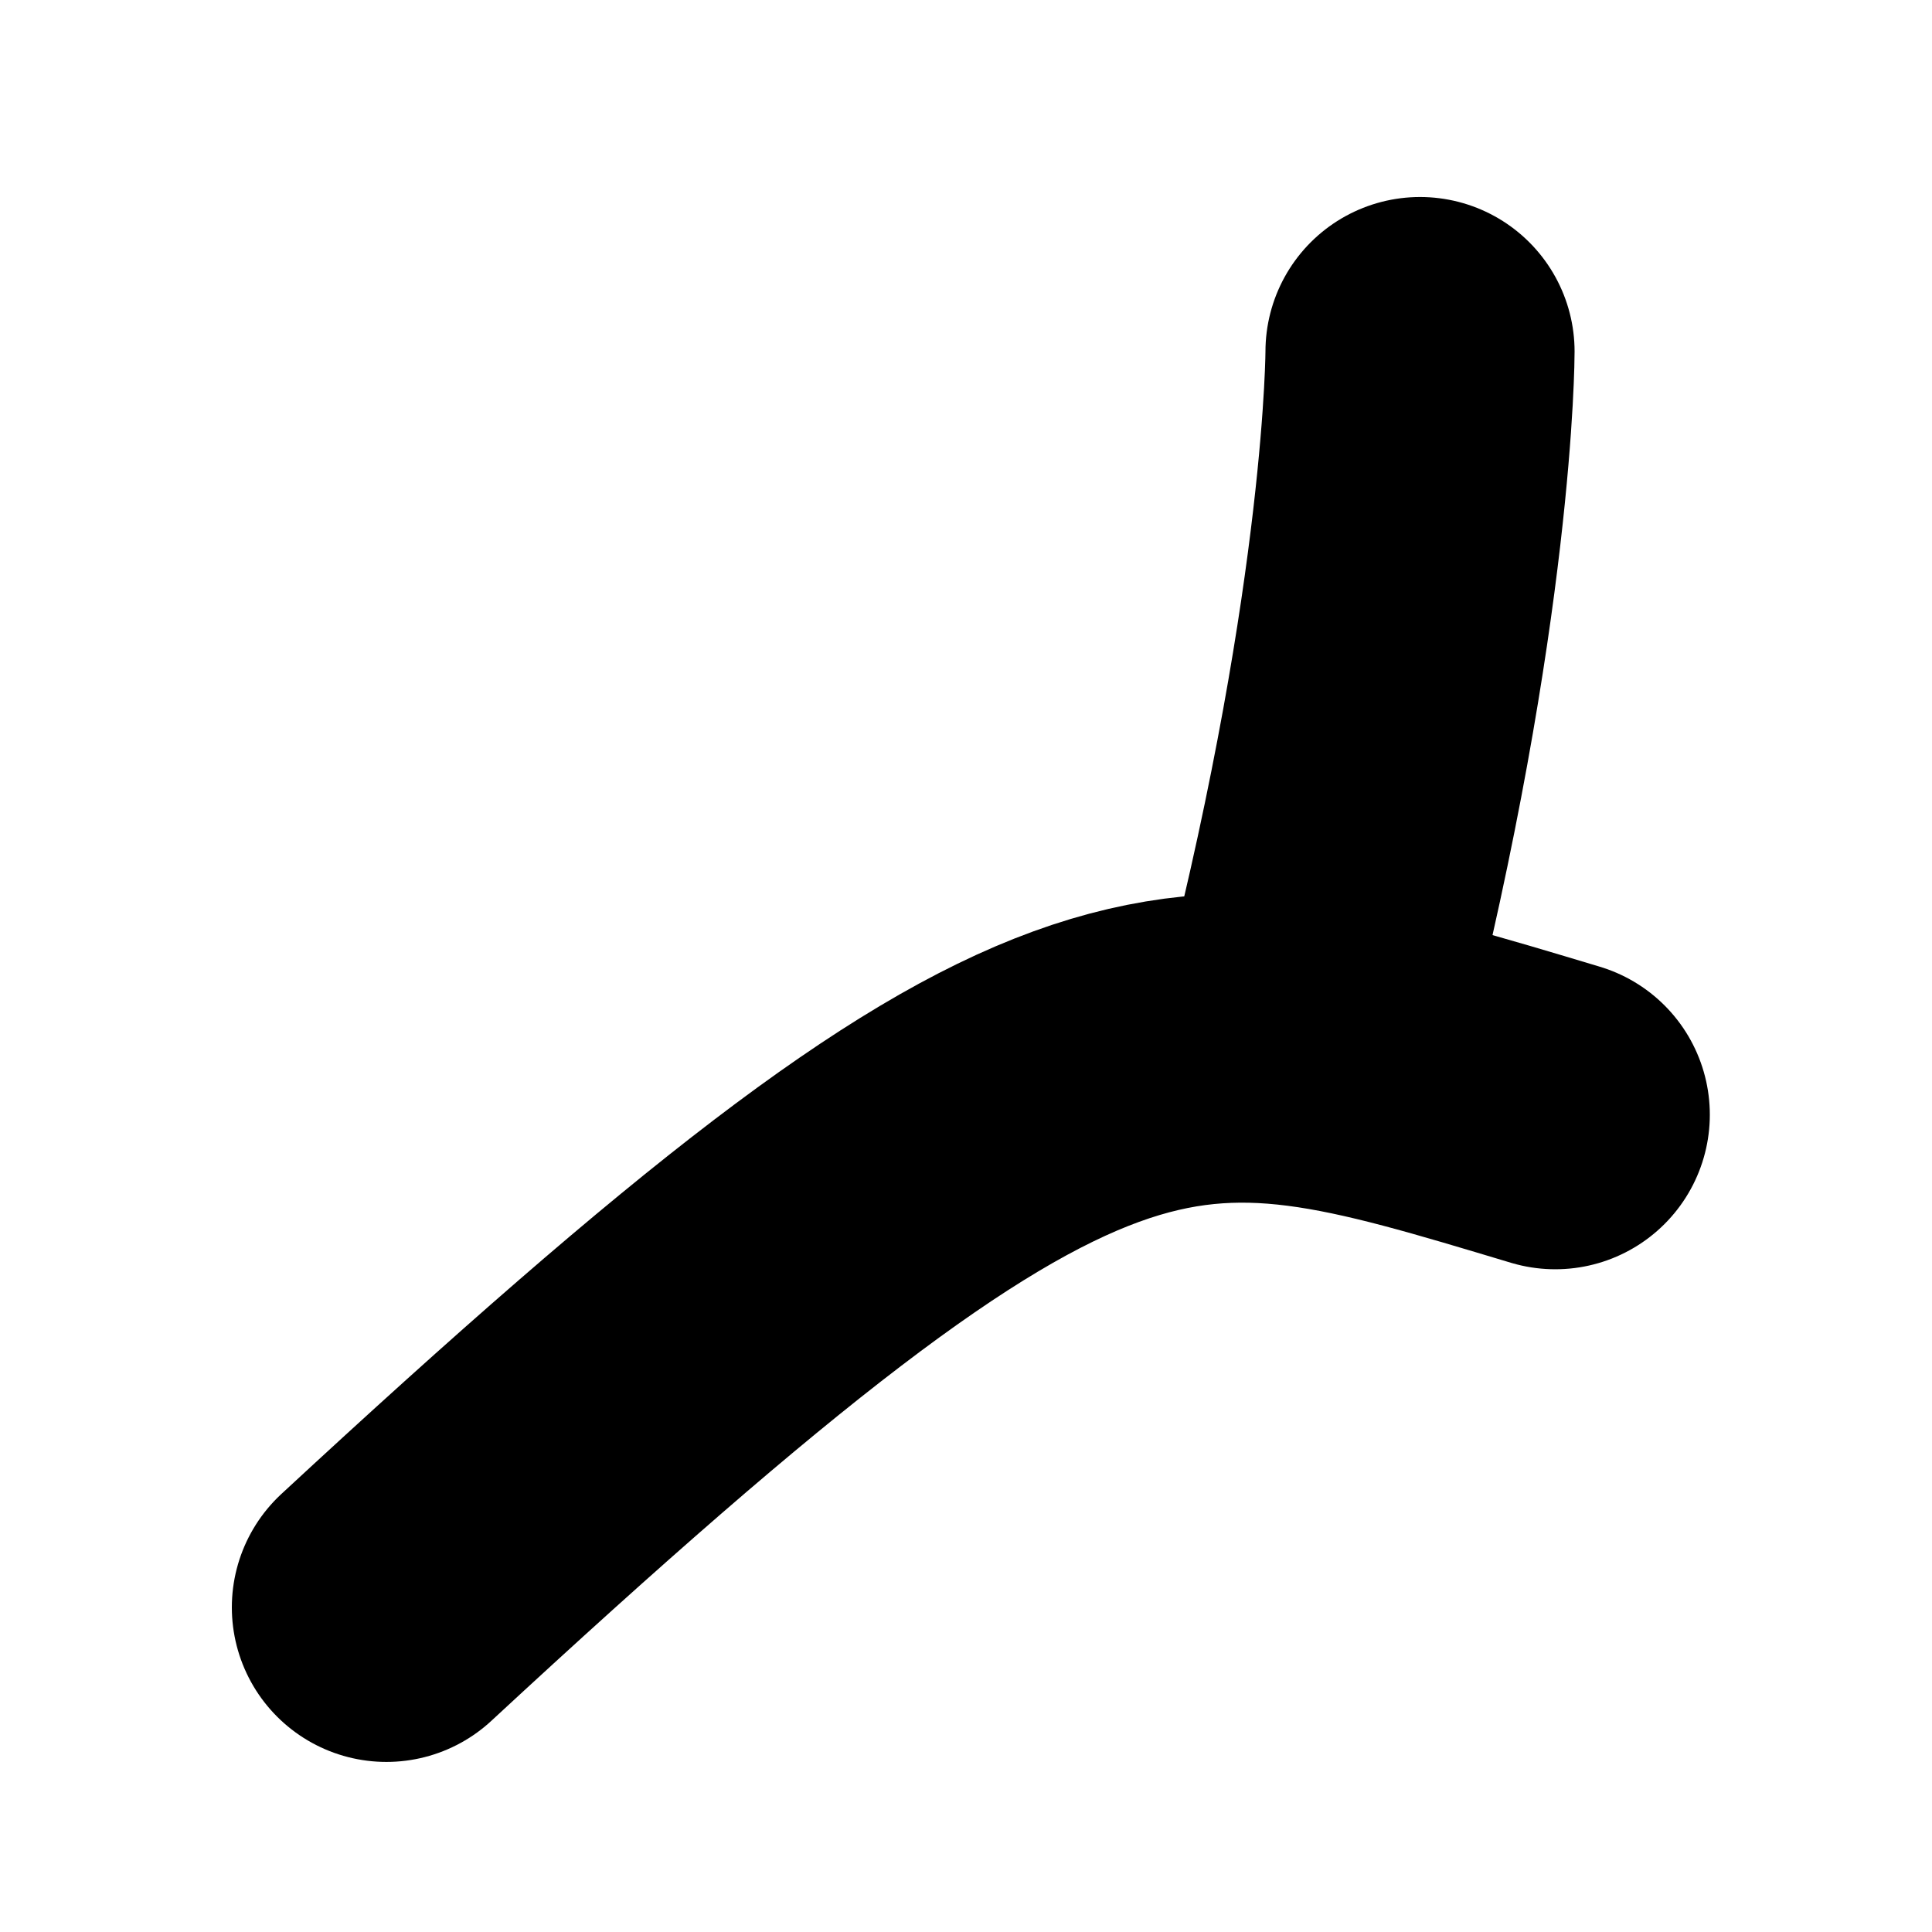
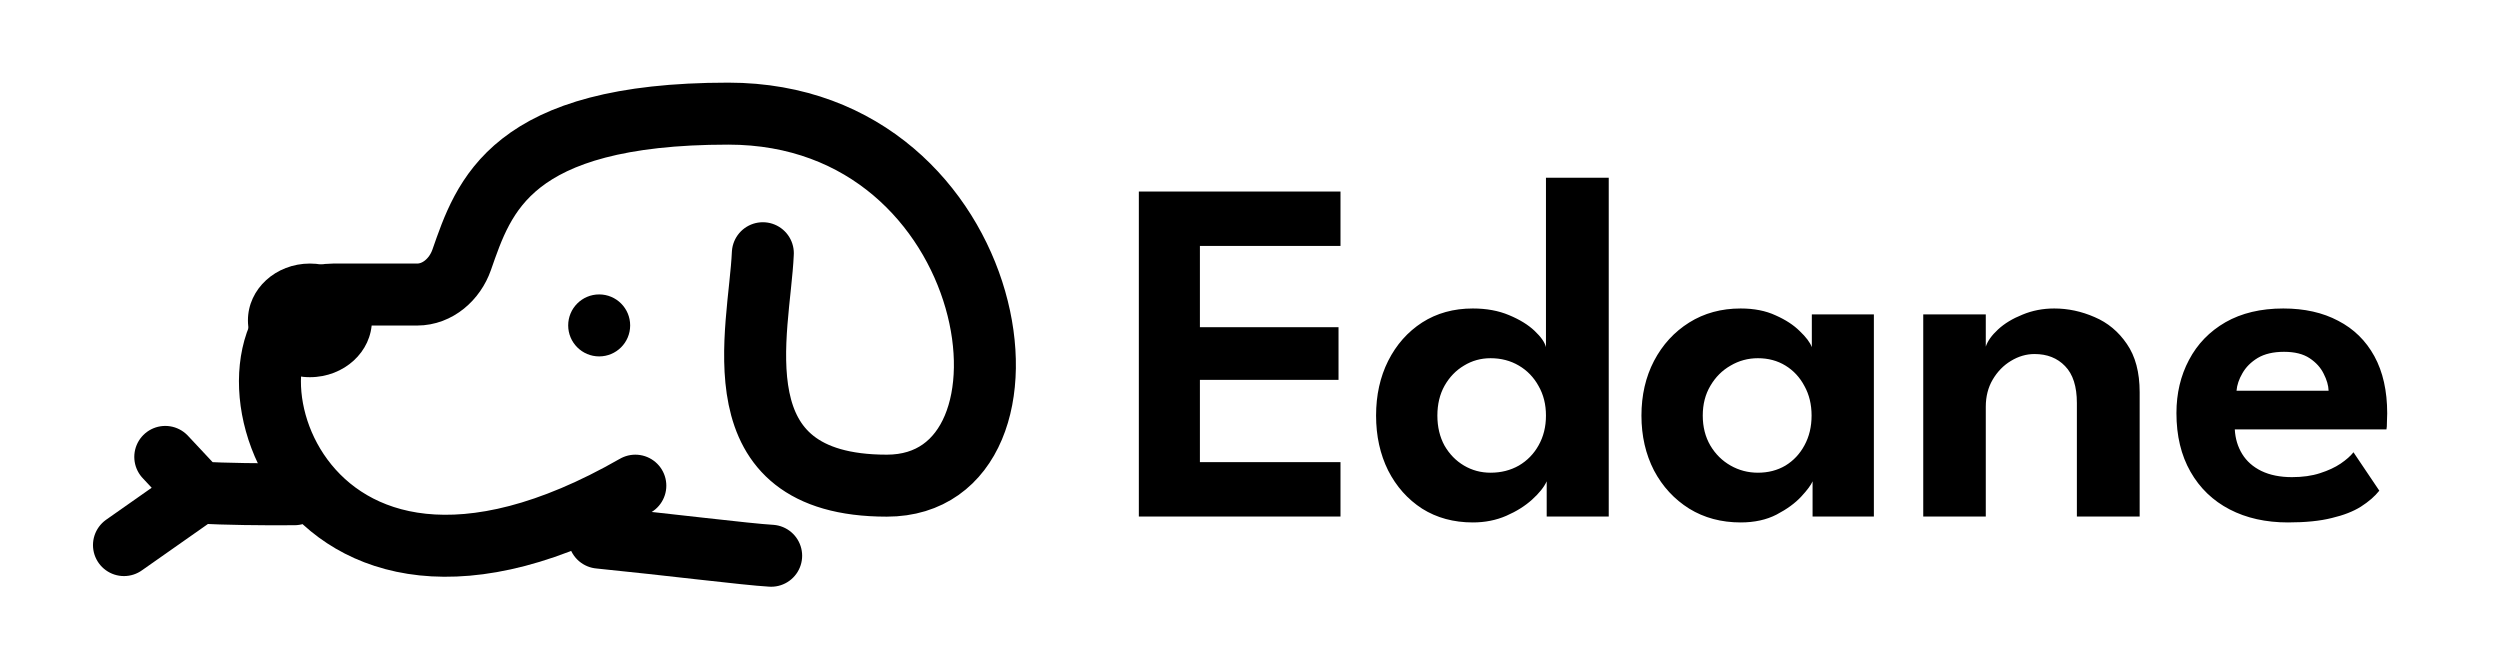
- <svg xmlns="http://www.w3.org/2000/svg" width="100" height="100" viewBox="0 0 100 100" fill="none">
-   <path d="M80.5 57.697C60.5 51.697 55.898 49.949 20 83.197" stroke="black" stroke-width="16" stroke-linecap="round" />
-   <path d="M73.5 18.197C73.5 18.197 73.5 31 68 52.697" stroke="black" stroke-width="16" stroke-linecap="round" />
+ <svg xmlns="http://www.w3.org/2000/svg" width="242" height="64" viewBox="0 0 242 64" fill="none">
+   <path d="M74.648 53.796C72.274 53.662 64.745 52.713 58 52.041" stroke="black" stroke-width="6" stroke-linecap="round" />
+   <path d="M28.5 47.841C25.147 47.866 21.981 47.822 19.233 47.685M19.233 47.685L15.999 44.229M19.233 47.685L12 52.764" stroke="black" stroke-width="6" stroke-linecap="round" />
+   <path d="M61.5 47.012C27.934 66.251 19.221 31.898 31.292 28.623C31.602 28.539 31.932 28.512 32.253 28.512H40.374C42.365 28.512 44.029 27.035 44.688 25.156C46.827 19.05 49.344 11 70.5 11C97.157 11 102.5 47.012 85.843 47.012C69.186 47.012 73.51 32.012 73.843 24.512" stroke="black" stroke-width="6" stroke-linecap="round" />
+   <circle cx="58" cy="31.5" r="3" fill="black" />
+   <ellipse cx="30" cy="31.012" rx="6" ry="5.5" fill="black" />
+   <path d="M110.24 18.54H129.76V23.807H116.151V31.672H129.569V36.773H116.151V44.733H129.76V50H110.24V18.54ZM142.57 50.572C140.711 50.572 139.075 50.127 137.661 49.237C136.262 48.332 135.166 47.1 134.372 45.543C133.593 43.97 133.204 42.199 133.204 40.228C133.204 38.258 133.593 36.494 134.372 34.937C135.166 33.364 136.262 32.125 137.661 31.219C139.075 30.314 140.711 29.861 142.57 29.861C143.889 29.861 145.057 30.075 146.074 30.504C147.107 30.933 147.933 31.442 148.552 32.03C149.172 32.618 149.538 33.142 149.649 33.603V17.205H155.726V50H149.72V46.592C149.466 47.148 148.997 47.736 148.314 48.355C147.631 48.975 146.797 49.499 145.812 49.928C144.826 50.358 143.746 50.572 142.57 50.572ZM144.286 45.758C145.303 45.758 146.217 45.527 147.027 45.066C147.837 44.59 148.473 43.938 148.934 43.112C149.41 42.27 149.649 41.309 149.649 40.228C149.649 39.148 149.41 38.195 148.934 37.368C148.473 36.526 147.837 35.867 147.027 35.39C146.217 34.913 145.303 34.675 144.286 34.675C143.349 34.675 142.491 34.913 141.712 35.39C140.934 35.851 140.306 36.502 139.829 37.344C139.369 38.171 139.138 39.132 139.138 40.228C139.138 41.325 139.369 42.294 139.829 43.136C140.306 43.962 140.934 44.606 141.712 45.066C142.491 45.527 143.349 45.758 144.286 45.758ZM175.457 50V46.592C175.314 46.941 174.948 47.434 174.36 48.069C173.772 48.705 172.978 49.285 171.977 49.809C170.992 50.318 169.832 50.572 168.497 50.572C166.622 50.572 164.962 50.127 163.516 49.237C162.07 48.332 160.934 47.1 160.108 45.543C159.298 43.97 158.892 42.199 158.892 40.228C158.892 38.258 159.298 36.494 160.108 34.937C160.934 33.364 162.07 32.125 163.516 31.219C164.962 30.314 166.622 29.861 168.497 29.861C169.8 29.861 170.928 30.083 171.882 30.528C172.851 30.957 173.629 31.466 174.217 32.053C174.821 32.626 175.21 33.142 175.385 33.603V30.433H181.391V50H175.457ZM164.827 40.228C164.827 41.325 165.073 42.294 165.566 43.136C166.058 43.962 166.71 44.606 167.52 45.066C168.33 45.527 169.212 45.758 170.166 45.758C171.167 45.758 172.056 45.527 172.835 45.066C173.613 44.59 174.225 43.938 174.67 43.112C175.131 42.27 175.361 41.309 175.361 40.228C175.361 39.148 175.131 38.195 174.67 37.368C174.225 36.526 173.613 35.867 172.835 35.39C172.056 34.913 171.167 34.675 170.166 34.675C169.212 34.675 168.33 34.913 167.52 35.39C166.71 35.851 166.058 36.502 165.566 37.344C165.073 38.171 164.827 39.132 164.827 40.228ZM198.849 29.861C200.184 29.861 201.487 30.139 202.758 30.695C204.029 31.235 205.07 32.101 205.88 33.293C206.706 34.484 207.119 36.042 207.119 37.964V50H201.042V39.013C201.042 37.408 200.661 36.216 199.898 35.438C199.151 34.659 198.166 34.27 196.943 34.27C196.148 34.27 195.386 34.492 194.655 34.937C193.94 35.366 193.352 35.97 192.891 36.749C192.446 37.511 192.224 38.385 192.224 39.37V50H186.17V30.433H192.224V33.555C192.398 33.015 192.796 32.459 193.415 31.887C194.035 31.315 194.821 30.838 195.775 30.457C196.728 30.059 197.753 29.861 198.849 29.861ZM216.328 41.563C216.375 42.453 216.614 43.247 217.043 43.946C217.472 44.645 218.091 45.194 218.902 45.591C219.728 45.988 220.713 46.187 221.857 46.187C222.89 46.187 223.795 46.06 224.574 45.805C225.368 45.551 226.036 45.241 226.576 44.876C227.132 44.495 227.545 44.129 227.815 43.779L230.318 47.498C229.873 48.054 229.277 48.57 228.53 49.047C227.799 49.507 226.862 49.873 225.718 50.143C224.59 50.429 223.176 50.572 221.476 50.572C219.331 50.572 217.448 50.151 215.827 49.309C214.207 48.467 212.943 47.251 212.038 45.662C211.132 44.073 210.679 42.183 210.679 39.99C210.679 38.083 211.084 36.367 211.895 34.842C212.705 33.301 213.881 32.085 215.422 31.195C216.979 30.306 218.846 29.861 221.023 29.861C223.073 29.861 224.844 30.258 226.338 31.052C227.847 31.831 229.015 32.975 229.841 34.484C230.667 35.994 231.081 37.837 231.081 40.014C231.081 40.141 231.073 40.403 231.057 40.8C231.057 41.182 231.041 41.436 231.009 41.563H216.328ZM225.408 37.821C225.392 37.313 225.233 36.765 224.932 36.177C224.646 35.589 224.193 35.088 223.573 34.675C222.953 34.262 222.127 34.056 221.094 34.056C220.062 34.056 219.212 34.254 218.544 34.651C217.893 35.049 217.4 35.541 217.067 36.129C216.733 36.701 216.542 37.265 216.495 37.821H225.408Z" fill="black" />
</svg>
